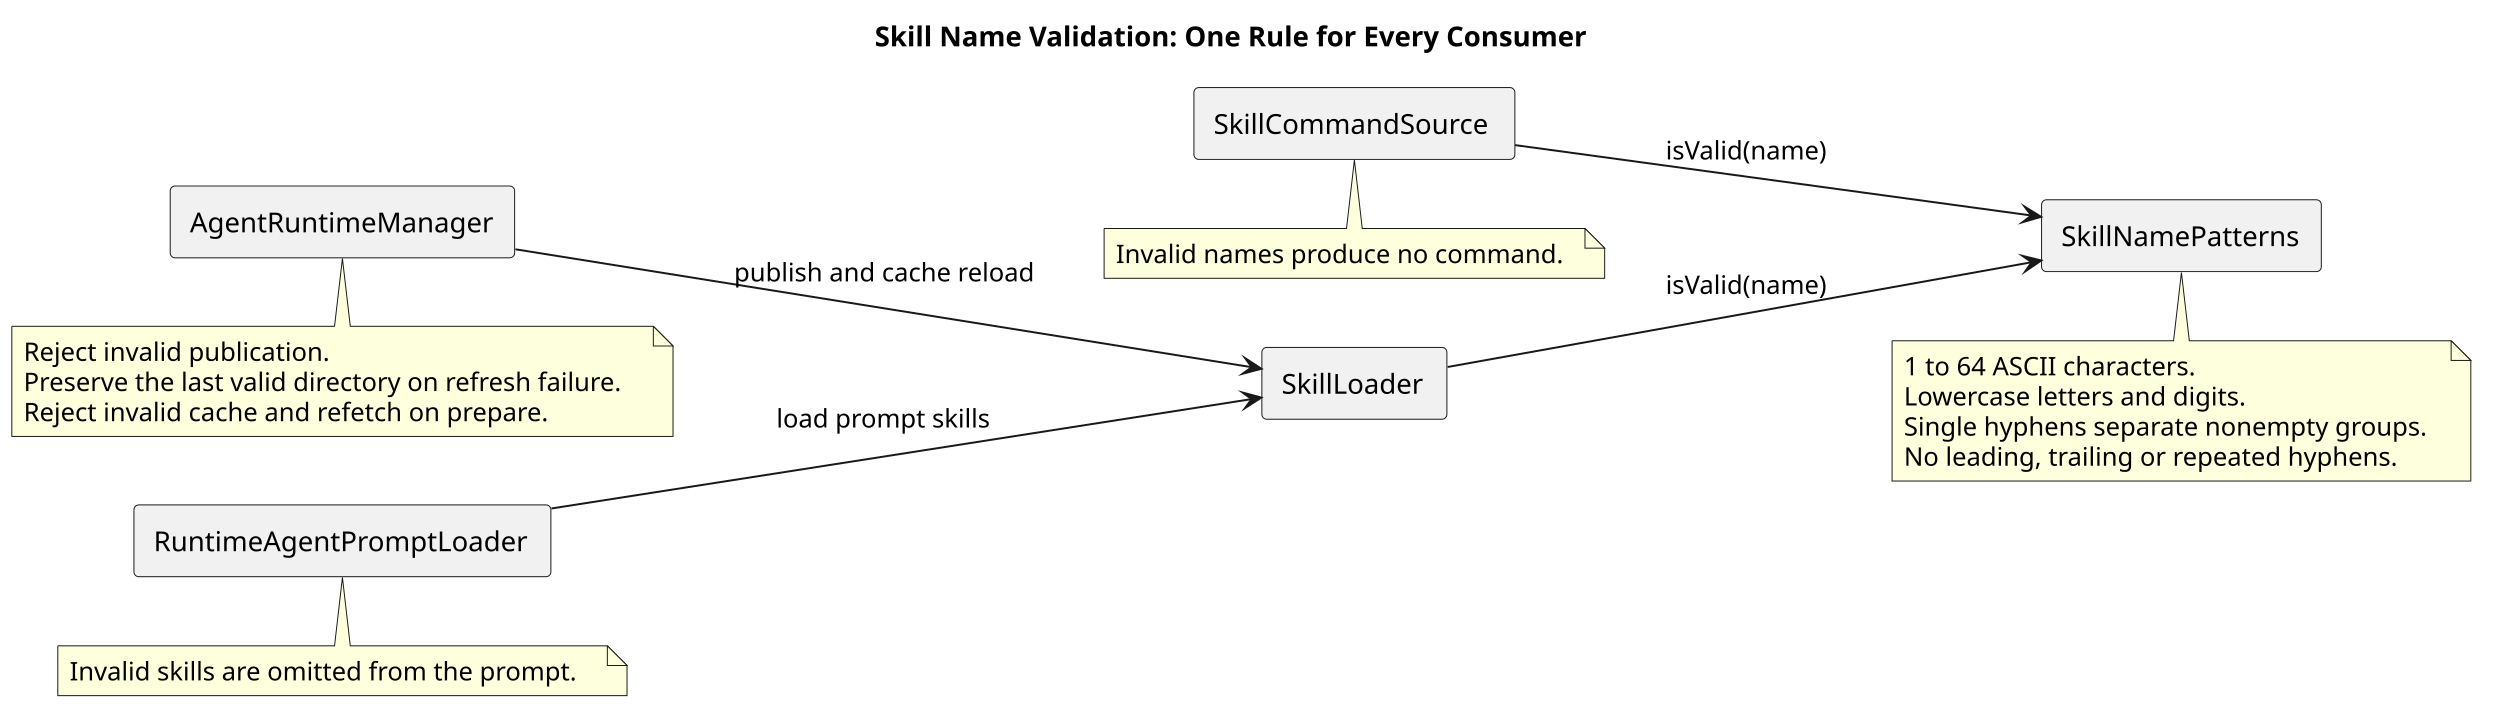
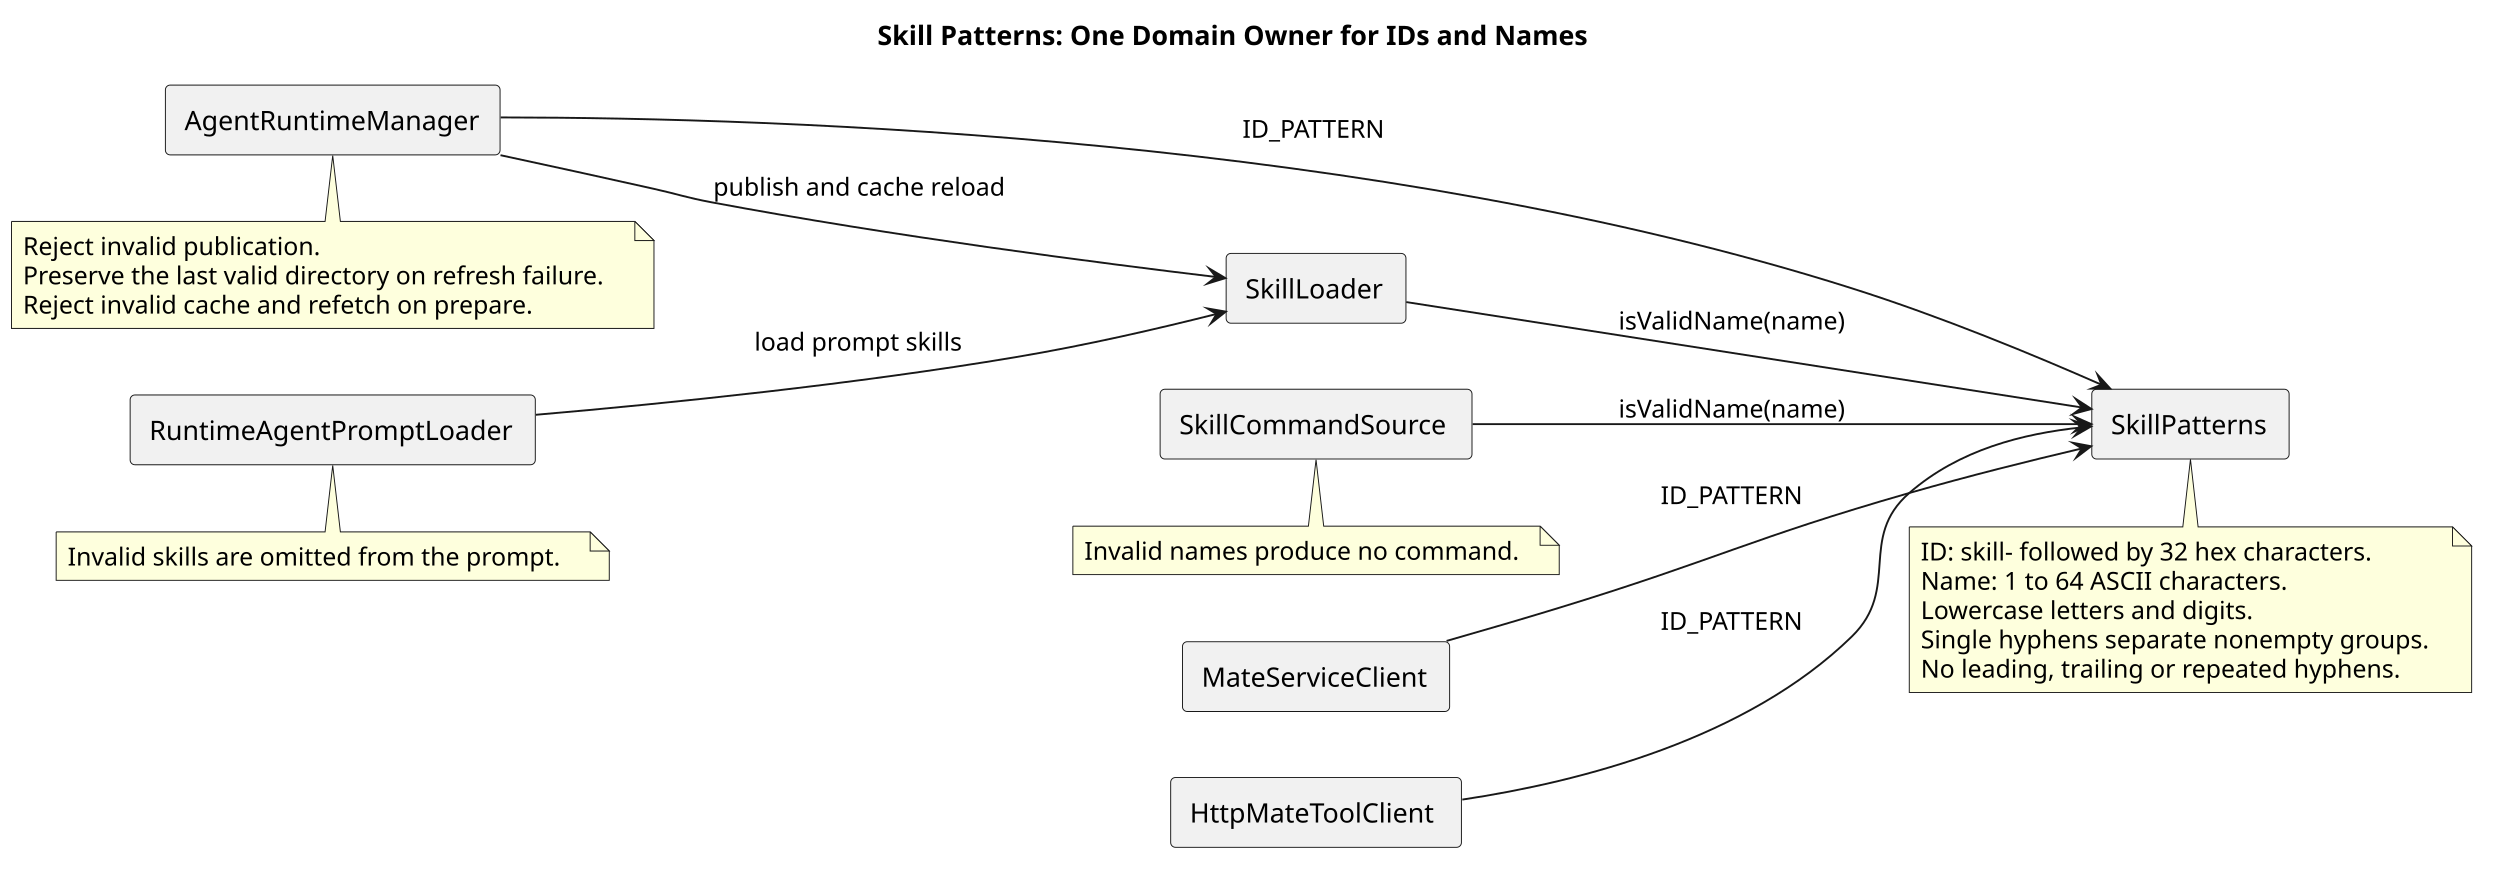
- <svg xmlns="http://www.w3.org/2000/svg" contentStyleType="text/css" data-diagram-type="DESCRIPTION" height="368px" preserveAspectRatio="none" style="width:1270px;height:368px;background:#FFFFFF;" version="1.1" viewBox="0 0 1270 368" width="1270px" zoomAndPan="magnify">
+ <svg xmlns="http://www.w3.org/2000/svg" contentStyleType="text/css" data-diagram-type="DESCRIPTION" height="456px" preserveAspectRatio="none" style="width:1307px;height:456px;background:#FFFFFF;" version="1.1" viewBox="0 0 1307 456" width="1307px" zoomAndPan="magnify">
  <defs />
  <g>
    <g class="title" data-source-line="1">
-       <text fill="#000000" font-family="sans-serif" font-size="14" font-weight="700" lengthAdjust="spacing" textLength="374.479" x="444.348" y="23.535">Skill Name Validation: One Rule for Every Consumer</text>
+       <text fill="#000000" font-family="sans-serif" font-size="14" font-weight="700" lengthAdjust="spacing" textLength="382.772" x="458.702" y="23.535">Skill Patterns: One Domain Owner for IDs and Names</text>
    </g>
-     <g class="entity" data-qualified-name="Runtime" data-source-line="14" id="ent0001">
-       <rect fill="#F1F1F1" height="36.488" rx="2.5" ry="2.5" style="stroke:#181818;stroke-width:0.5;" width="174.964" x="86.47" y="94.488" />
-       <text fill="#000000" font-family="sans-serif" font-size="14" lengthAdjust="spacing" textLength="154.964" x="96.47" y="118.023">AgentRuntimeManager</text>
+     <g class="entity" data-qualified-name="Runtime" data-source-line="19" id="ent0001">
+       <rect fill="#F1F1F1" height="36.488" rx="2.5" ry="2.5" style="stroke:#181818;stroke-width:0.5;" width="174.964" x="86.47" y="44.488" />
+       <text fill="#000000" font-family="sans-serif" font-size="14" lengthAdjust="spacing" textLength="154.964" x="96.47" y="68.023">AgentRuntimeManager</text>
    </g>
-     <g class="entity" data-qualified-name="Prompt" data-source-line="15" id="ent0002">
-       <rect fill="#F1F1F1" height="36.488" rx="2.5" ry="2.5" style="stroke:#181818;stroke-width:0.5;" width="211.816" x="68.04" y="256.488" />
-       <text fill="#000000" font-family="sans-serif" font-size="14" lengthAdjust="spacing" textLength="191.816" x="78.04" y="280.023">RuntimeAgentPromptLoader</text>
+     <g class="entity" data-qualified-name="Prompt" data-source-line="20" id="ent0002">
+       <rect fill="#F1F1F1" height="36.488" rx="2.5" ry="2.5" style="stroke:#181818;stroke-width:0.5;" width="211.816" x="68.04" y="206.488" />
+       <text fill="#000000" font-family="sans-serif" font-size="14" lengthAdjust="spacing" textLength="191.816" x="78.04" y="230.023">RuntimeAgentPromptLoader</text>
    </g>
-     <g class="entity" data-qualified-name="Loader" data-source-line="16" id="ent0003">
-       <rect fill="#F1F1F1" height="36.488" rx="2.5" ry="2.5" style="stroke:#181818;stroke-width:0.5;" width="93.999" x="641.03" y="176.488" />
-       <text fill="#000000" font-family="sans-serif" font-size="14" lengthAdjust="spacing" textLength="73.999" x="651.03" y="200.023">SkillLoader</text>
+     <g class="entity" data-qualified-name="Loader" data-source-line="21" id="ent0003">
+       <rect fill="#F1F1F1" height="36.488" rx="2.5" ry="2.5" style="stroke:#181818;stroke-width:0.5;" width="93.999" x="641.03" y="132.488" />
+       <text fill="#000000" font-family="sans-serif" font-size="14" lengthAdjust="spacing" textLength="73.999" x="651.03" y="156.023">SkillLoader</text>
    </g>
-     <g class="entity" data-qualified-name="Commands" data-source-line="17" id="ent0004">
-       <rect fill="#F1F1F1" height="36.488" rx="2.5" ry="2.5" style="stroke:#181818;stroke-width:0.5;" width="163.049" x="606.51" y="44.488" />
-       <text fill="#000000" font-family="sans-serif" font-size="14" lengthAdjust="spacing" textLength="143.049" x="616.51" y="68.023">SkillCommandSource</text>
+     <g class="entity" data-qualified-name="Commands" data-source-line="22" id="ent0004">
+       <rect fill="#F1F1F1" height="36.488" rx="2.5" ry="2.5" style="stroke:#181818;stroke-width:0.5;" width="163.049" x="606.51" y="203.488" />
+       <text fill="#000000" font-family="sans-serif" font-size="14" lengthAdjust="spacing" textLength="143.049" x="616.51" y="227.023">SkillCommandSource</text>
    </g>
-     <g class="entity" data-qualified-name="Names" data-source-line="18" id="ent0005">
-       <rect fill="#F1F1F1" height="36.488" rx="2.5" ry="2.5" style="stroke:#181818;stroke-width:0.5;" width="142.103" x="1037.12" y="101.488" />
-       <text fill="#000000" font-family="sans-serif" font-size="14" lengthAdjust="spacing" textLength="122.103" x="1047.12" y="125.023">SkillNamePatterns</text>
+     <g class="entity" data-qualified-name="Patterns" data-source-line="23" id="ent0005">
+       <rect fill="#F1F1F1" height="36.488" rx="2.5" ry="2.5" style="stroke:#181818;stroke-width:0.5;" width="103.159" x="1093.59" y="203.488" />
+       <text fill="#000000" font-family="sans-serif" font-size="14" lengthAdjust="spacing" textLength="83.159" x="1103.59" y="227.023">SkillPatterns</text>
    </g>
-     <g class="entity" data-qualified-name="GMN10" data-source-line="24" id="ent0011">
-       <path d="M961.17,173.108 L961.17,244.351 A0,0 0 0 0 961.17,244.351 L1255.176,244.351 A0,0 0 0 0 1255.176,244.351 L1255.176,183.108 L1245.176,173.108 L1112.17,173.108 L1108.17,138.428 L1104.17,173.108 L961.17,173.108 A0,0 0 0 0 961.17,173.108" fill="#FEFFDD" style="stroke:#181818;stroke-width:0.5;" />
-       <path d="M1245.176,173.108 L1245.176,183.108 L1255.176,183.108 L1245.176,173.108" fill="#FEFFDD" style="stroke:#181818;stroke-width:0.5;" />
-       <text fill="#000000" font-family="sans-serif" font-size="13" lengthAdjust="spacing" textLength="155.644" x="967.17" y="190.677">1 to 64 ASCII characters.</text>
-       <text fill="#000000" font-family="sans-serif" font-size="13" lengthAdjust="spacing" textLength="180.292" x="967.17" y="205.987">Lowercase letters and digits.</text>
-       <text fill="#000000" font-family="sans-serif" font-size="13" lengthAdjust="spacing" textLength="273.006" x="967.17" y="221.298">Single hyphens separate nonempty groups.</text>
-       <text fill="#000000" font-family="sans-serif" font-size="13" lengthAdjust="spacing" textLength="259.289" x="967.17" y="236.608">No leading, trailing or repeated hyphens.</text>
+     <g class="entity" data-qualified-name="MetadataClient" data-source-line="24" id="ent0006">
+       <rect fill="#F1F1F1" height="36.488" rx="2.5" ry="2.5" style="stroke:#181818;stroke-width:0.5;" width="139.663" x="618.2" y="335.488" />
+       <text fill="#000000" font-family="sans-serif" font-size="14" lengthAdjust="spacing" textLength="119.663" x="628.2" y="359.023">MateServiceClient</text>
    </g>
-     <g class="entity" data-qualified-name="GMN13" data-source-line="30" id="ent0014">
-       <path d="M6,165.768 L6,221.7 A0,0 0 0 0 6,221.7 L341.894,221.7 A0,0 0 0 0 341.894,221.7 L341.894,175.768 L331.894,165.768 L177.95,165.768 L173.95,131.308 L169.95,165.768 L6,165.768 A0,0 0 0 0 6,165.768" fill="#FEFFDD" style="stroke:#181818;stroke-width:0.5;" />
-       <path d="M331.894,165.768 L331.894,175.768 L341.894,175.768 L331.894,165.768" fill="#FEFFDD" style="stroke:#181818;stroke-width:0.5;" />
-       <text fill="#000000" font-family="sans-serif" font-size="13" lengthAdjust="spacing" textLength="162.411" x="12" y="183.337">Reject invalid publication.</text>
-       <text fill="#000000" font-family="sans-serif" font-size="13" lengthAdjust="spacing" textLength="314.894" x="12" y="198.647">Preserve the last valid directory on refresh failure.</text>
-       <text fill="#000000" font-family="sans-serif" font-size="13" lengthAdjust="spacing" textLength="276.536" x="12" y="213.958">Reject invalid cache and refetch on prepare.</text>
+     <g class="entity" data-qualified-name="ToolClient" data-source-line="25" id="ent0007">
+       <rect fill="#F1F1F1" height="36.488" rx="2.5" ry="2.5" style="stroke:#181818;stroke-width:0.5;" width="152.002" x="612.03" y="406.488" />
+       <text fill="#000000" font-family="sans-serif" font-size="14" lengthAdjust="spacing" textLength="132.002" x="622.03" y="430.023">HttpMateToolClient</text>
    </g>
-     <g class="entity" data-qualified-name="GMN16" data-source-line="35" id="ent0017">
-       <path d="M29.36,328.078 L29.36,353.389 A0,0 0 0 0 29.36,353.389 L318.529,353.389 A0,0 0 0 0 318.529,353.389 L318.529,338.078 L308.529,328.078 L177.95,328.078 L173.95,293.318 L169.95,328.078 L29.36,328.078 A0,0 0 0 0 29.36,328.078" fill="#FEFFDD" style="stroke:#181818;stroke-width:0.5;" />
-       <path d="M308.529,328.078 L308.529,338.078 L318.529,338.078 L308.529,328.078" fill="#FEFFDD" style="stroke:#181818;stroke-width:0.5;" />
-       <text fill="#000000" font-family="sans-serif" font-size="13" lengthAdjust="spacing" textLength="268.169" x="35.36" y="345.647">Invalid skills are omitted from the prompt.</text>
+     <g class="entity" data-qualified-name="GMN15" data-source-line="34" id="ent0016">
+       <path d="M998.17,275.458 L998.17,362.011 A0,0 0 0 0 998.17,362.011 L1292.176,362.011 A0,0 0 0 0 1292.176,362.011 L1292.176,285.458 L1282.176,275.458 L1149.17,275.458 L1145.17,240.098 L1141.17,275.458 L998.17,275.458 A0,0 0 0 0 998.17,275.458" fill="#FEFFDD" style="stroke:#181818;stroke-width:0.5;" />
+       <path d="M1282.176,275.458 L1282.176,285.458 L1292.176,285.458 L1282.176,275.458" fill="#FEFFDD" style="stroke:#181818;stroke-width:0.5;" />
+       <text fill="#000000" font-family="sans-serif" font-size="13" lengthAdjust="spacing" textLength="252.929" x="1004.17" y="293.027">ID: skill- followed by 32 hex characters.</text>
+       <text fill="#000000" font-family="sans-serif" font-size="13" lengthAdjust="spacing" textLength="200.034" x="1004.17" y="308.337">Name: 1 to 64 ASCII characters.</text>
+       <text fill="#000000" font-family="sans-serif" font-size="13" lengthAdjust="spacing" textLength="180.292" x="1004.17" y="323.648">Lowercase letters and digits.</text>
+       <text fill="#000000" font-family="sans-serif" font-size="13" lengthAdjust="spacing" textLength="273.006" x="1004.17" y="338.958">Single hyphens separate nonempty groups.</text>
+       <text fill="#000000" font-family="sans-serif" font-size="13" lengthAdjust="spacing" textLength="259.289" x="1004.17" y="354.269">No leading, trailing or repeated hyphens.</text>
    </g>
-     <g class="entity" data-qualified-name="GMN19" data-source-line="38" id="ent0020">
-       <path d="M560.89,116.078 L560.89,141.389 A0,0 0 0 0 560.89,141.389 L815.166,141.389 A0,0 0 0 0 815.166,141.389 L815.166,126.078 L805.166,116.078 L692.03,116.078 L688.03,81.318 L684.03,116.078 L560.89,116.078 A0,0 0 0 0 560.89,116.078" fill="#FEFFDD" style="stroke:#181818;stroke-width:0.5;" />
-       <path d="M805.166,116.078 L805.166,126.078 L815.166,126.078 L805.166,116.078" fill="#FEFFDD" style="stroke:#181818;stroke-width:0.5;" />
-       <text fill="#000000" font-family="sans-serif" font-size="13" lengthAdjust="spacing" textLength="233.276" x="566.89" y="133.647">Invalid names produce no command.</text>
+     <g class="entity" data-qualified-name="GMN18" data-source-line="41" id="ent0019">
+       <path d="M6,115.768 L6,171.7 A0,0 0 0 0 6,171.7 L341.894,171.7 A0,0 0 0 0 341.894,171.7 L341.894,125.768 L331.894,115.768 L177.95,115.768 L173.95,81.308 L169.95,115.768 L6,115.768 A0,0 0 0 0 6,115.768" fill="#FEFFDD" style="stroke:#181818;stroke-width:0.5;" />
+       <path d="M331.894,115.768 L331.894,125.768 L341.894,125.768 L331.894,115.768" fill="#FEFFDD" style="stroke:#181818;stroke-width:0.5;" />
+       <text fill="#000000" font-family="sans-serif" font-size="13" lengthAdjust="spacing" textLength="162.411" x="12" y="133.337">Reject invalid publication.</text>
+       <text fill="#000000" font-family="sans-serif" font-size="13" lengthAdjust="spacing" textLength="314.894" x="12" y="148.647">Preserve the last valid directory on refresh failure.</text>
+       <text fill="#000000" font-family="sans-serif" font-size="13" lengthAdjust="spacing" textLength="276.536" x="12" y="163.958">Reject invalid cache and refetch on prepare.</text>
    </g>
-     <g class="link" data-entity-1="ent0001" data-entity-2="ent0003" data-link-type="dependency" data-source-line="19" id="lnk6">
-       <path d="M261.82,126.638 C371.25,144.168 550.373,172.848 635.863,186.538" fill="none" id="Runtime-to-Loader" style="stroke:#181818;stroke-width:1;" />
-       <polygon fill="#181818" points="640.8,187.328,632.546,181.956,635.863,186.538,631.281,189.855,640.8,187.328" style="stroke:#181818;stroke-width:1;stroke-linejoin:miter;stroke-miterlimit:10;" />
-       <text fill="#000000" font-family="sans-serif" font-size="13" lengthAdjust="spacing" textLength="157.885" x="372.89" y="142.957">publish and cache reload</text>
+     <g class="entity" data-qualified-name="GMN21" data-source-line="46" id="ent0022">
+       <path d="M29.36,278.078 L29.36,303.389 A0,0 0 0 0 29.36,303.389 L318.529,303.389 A0,0 0 0 0 318.529,303.389 L318.529,288.078 L308.529,278.078 L177.95,278.078 L173.95,243.318 L169.95,278.078 L29.36,278.078 A0,0 0 0 0 29.36,278.078" fill="#FEFFDD" style="stroke:#181818;stroke-width:0.5;" />
+       <path d="M308.529,278.078 L308.529,288.078 L318.529,288.078 L308.529,278.078" fill="#FEFFDD" style="stroke:#181818;stroke-width:0.5;" />
+       <text fill="#000000" font-family="sans-serif" font-size="13" lengthAdjust="spacing" textLength="268.169" x="35.36" y="295.647">Invalid skills are omitted from the prompt.</text>
    </g>
-     <g class="link" data-entity-1="ent0002" data-entity-2="ent0003" data-link-type="dependency" data-source-line="20" id="lnk7">
-       <path d="M280.12,258.298 C390.76,241.018 554.89,215.38 635.8,202.74" fill="none" id="Prompt-to-Loader" style="stroke:#181818;stroke-width:1;" />
-       <polygon fill="#181818" points="640.74,201.968,631.231,199.405,635.8,202.74,632.465,207.31,640.74,201.968" style="stroke:#181818;stroke-width:1;stroke-linejoin:miter;stroke-miterlimit:10;" />
-       <text fill="#000000" font-family="sans-serif" font-size="13" lengthAdjust="spacing" textLength="114.124" x="394.39" y="217.177">load prompt skills</text>
+     <g class="entity" data-qualified-name="GMN24" data-source-line="49" id="ent0025">
+       <path d="M560.89,275.078 L560.89,300.389 A0,0 0 0 0 560.89,300.389 L815.166,300.389 A0,0 0 0 0 815.166,300.389 L815.166,285.078 L805.166,275.078 L692.03,275.078 L688.03,240.318 L684.03,275.078 L560.89,275.078 A0,0 0 0 0 560.89,275.078" fill="#FEFFDD" style="stroke:#181818;stroke-width:0.5;" />
+       <path d="M805.166,275.078 L805.166,285.078 L815.166,285.078 L805.166,275.078" fill="#FEFFDD" style="stroke:#181818;stroke-width:0.5;" />
+       <text fill="#000000" font-family="sans-serif" font-size="13" lengthAdjust="spacing" textLength="233.276" x="566.89" y="292.647">Invalid names produce no command.</text>
    </g>
-     <g class="link" data-entity-1="ent0003" data-entity-2="ent0005" data-link-type="dependency" data-source-line="21" id="lnk8">
-       <path d="M735.38,186.418 C808.52,173.298 946.298,148.591 1032.059,133.211" fill="none" id="Loader-to-Names" style="stroke:#181818;stroke-width:1;" />
-       <polygon fill="#181818" points="1036.98,132.328,1027.415,129.98,1032.059,133.211,1028.827,137.854,1036.98,132.328" style="stroke:#181818;stroke-width:1;stroke-linejoin:miter;stroke-miterlimit:10;" />
-       <text fill="#000000" font-family="sans-serif" font-size="13" lengthAdjust="spacing" textLength="84.843" x="846.17" y="149.307">isValid(name)</text>
+     <g class="link" data-entity-1="ent0001" data-entity-2="ent0003" data-link-type="dependency" data-source-line="26" id="lnk8">
+       <path d="M261.66,81.138 C287.49,86.708 315.86,92.888 341.89,98.738 C355.25,101.728 358.44,103.208 371.89,105.738 C466.82,123.548 574.026,137.413 635.666,144.803" fill="none" id="Runtime-to-Loader" style="stroke:#181818;stroke-width:1;" />
+       <polygon fill="#181818" points="640.63,145.398,632.17,140.355,635.666,144.803,631.218,148.298,640.63,145.398" style="stroke:#181818;stroke-width:1;stroke-linejoin:miter;stroke-miterlimit:10;" />
+       <text fill="#000000" font-family="sans-serif" font-size="13" lengthAdjust="spacing" textLength="157.885" x="372.89" y="102.307">publish and cache reload</text>
    </g>
-     <g class="link" data-entity-1="ent0004" data-entity-2="ent0005" data-link-type="dependency" data-source-line="22" id="lnk9">
-       <path d="M769.65,73.718 C847.14,84.288 958.096,99.413 1031.926,109.473" fill="none" id="Commands-to-Names" style="stroke:#181818;stroke-width:1;" />
-       <polygon fill="#181818" points="1036.88,110.148,1028.502,104.97,1031.926,109.473,1027.422,112.897,1036.88,110.148" style="stroke:#181818;stroke-width:1;stroke-linejoin:miter;stroke-miterlimit:10;" />
-       <text fill="#000000" font-family="sans-serif" font-size="13" lengthAdjust="spacing" textLength="84.843" x="846.17" y="81.017">isValid(name)</text>
+     <g class="link" data-entity-1="ent0002" data-entity-2="ent0003" data-link-type="dependency" data-source-line="27" id="lnk9">
+       <path d="M280.14,216.848 C351.24,210.698 447.08,200.818 530.89,186.738 C568.2,180.468 605.091,171.918 636.021,164.138" fill="none" id="Prompt-to-Loader" style="stroke:#181818;stroke-width:1;" />
+       <polygon fill="#181818" points="640.87,162.918,631.166,161.235,636.021,164.138,633.118,168.993,640.87,162.918" style="stroke:#181818;stroke-width:1;stroke-linejoin:miter;stroke-miterlimit:10;" />
+       <text fill="#000000" font-family="sans-serif" font-size="13" lengthAdjust="spacing" textLength="114.124" x="394.39" y="183.307">load prompt skills</text>
+     </g>
+     <g class="link" data-entity-1="ent0003" data-entity-2="ent0005" data-link-type="dependency" data-source-line="28" id="lnk10">
+       <path d="M735.18,157.928 C820.94,171.308 999.33,199.137 1088.47,213.047" fill="none" id="Loader-to-Patterns" style="stroke:#181818;stroke-width:1;" />
+       <polygon fill="#181818" points="1093.41,213.818,1085.134,208.478,1088.47,213.047,1083.901,216.383,1093.41,213.818" style="stroke:#181818;stroke-width:1;stroke-linejoin:miter;stroke-miterlimit:10;" />
+       <text fill="#000000" font-family="sans-serif" font-size="13" lengthAdjust="spacing" textLength="121.005" x="846.17" y="172.297">isValidName(name)</text>
+     </g>
+     <g class="link" data-entity-1="ent0004" data-entity-2="ent0005" data-link-type="dependency" data-source-line="29" id="lnk11">
+       <path d="M769.88,221.738 C863.5,221.738 1009.88,221.738 1088.35,221.738" fill="none" id="Commands-to-Patterns" style="stroke:#181818;stroke-width:1;" />
+       <polygon fill="#181818" points="1093.35,221.738,1084.35,217.738,1088.35,221.738,1084.35,225.738,1093.35,221.738" style="stroke:#181818;stroke-width:1;stroke-linejoin:miter;stroke-miterlimit:10;" />
+       <text fill="#000000" font-family="sans-serif" font-size="13" lengthAdjust="spacing" textLength="121.005" x="846.17" y="218.307">isValidName(name)</text>
+     </g>
+     <g class="link" data-entity-1="ent0001" data-entity-2="ent0005" data-link-type="dependency" data-source-line="30" id="lnk12">
+       <path d="M261.74,61.388 C410.13,61.478 720.54,72.158 968.17,150.738 C1015.44,165.728 1063.383,185.626 1098.643,201.126" fill="none" id="Runtime-to-Patterns" style="stroke:#181818;stroke-width:1;" />
+       <polygon fill="#181818" points="1103.22,203.138,1096.591,195.855,1098.643,201.126,1093.371,203.178,1103.22,203.138" style="stroke:#181818;stroke-width:1;stroke-linejoin:miter;stroke-miterlimit:10;" />
+       <text fill="#000000" font-family="sans-serif" font-size="13" lengthAdjust="spacing" textLength="77.448" x="649.53" y="72.037">ID_PATTERN</text>
+     </g>
+     <g class="link" data-entity-1="ent0006" data-entity-2="ent0005" data-link-type="dependency" data-source-line="31" id="lnk13">
+       <path d="M756.27,335.068 C775.35,329.628 796.12,323.578 815.17,317.738 C897.01,292.648 915.89,281.328 998.17,257.738 C1029.54,248.738 1060.224,241.097 1088.384,234.447" fill="none" id="MetadataClient-to-Patterns" style="stroke:#181818;stroke-width:1;" />
+       <polygon fill="#181818" points="1093.25,233.298,1083.572,231.474,1088.384,234.447,1085.41,239.26,1093.25,233.298" style="stroke:#181818;stroke-width:1;stroke-linejoin:miter;stroke-miterlimit:10;" />
+       <text fill="#000000" font-family="sans-serif" font-size="13" lengthAdjust="spacing" textLength="77.448" x="868.17" y="263.567">ID_PATTERN</text>
+     </g>
+     <g class="link" data-entity-1="ent0007" data-entity-2="ent0005" data-link-type="dependency" data-source-line="32" id="lnk14">
+       <path d="M764.5,418.028 C826.7,408.678 913.32,386.298 968.17,332.738 C993.86,307.648 971.09,281.298 998.17,257.738 C1024.27,235.028 1057.488,226.703 1088.268,223.453" fill="none" id="ToolClient-to-Patterns" style="stroke:#181818;stroke-width:1;" />
+       <polygon fill="#181818" points="1093.24,222.928,1083.87,219.895,1088.268,223.453,1084.71,227.851,1093.24,222.928" style="stroke:#181818;stroke-width:1;stroke-linejoin:miter;stroke-miterlimit:10;" />
+       <text fill="#000000" font-family="sans-serif" font-size="13" lengthAdjust="spacing" textLength="77.448" x="868.17" y="329.307">ID_PATTERN</text>
    </g>
  </g>
</svg>
